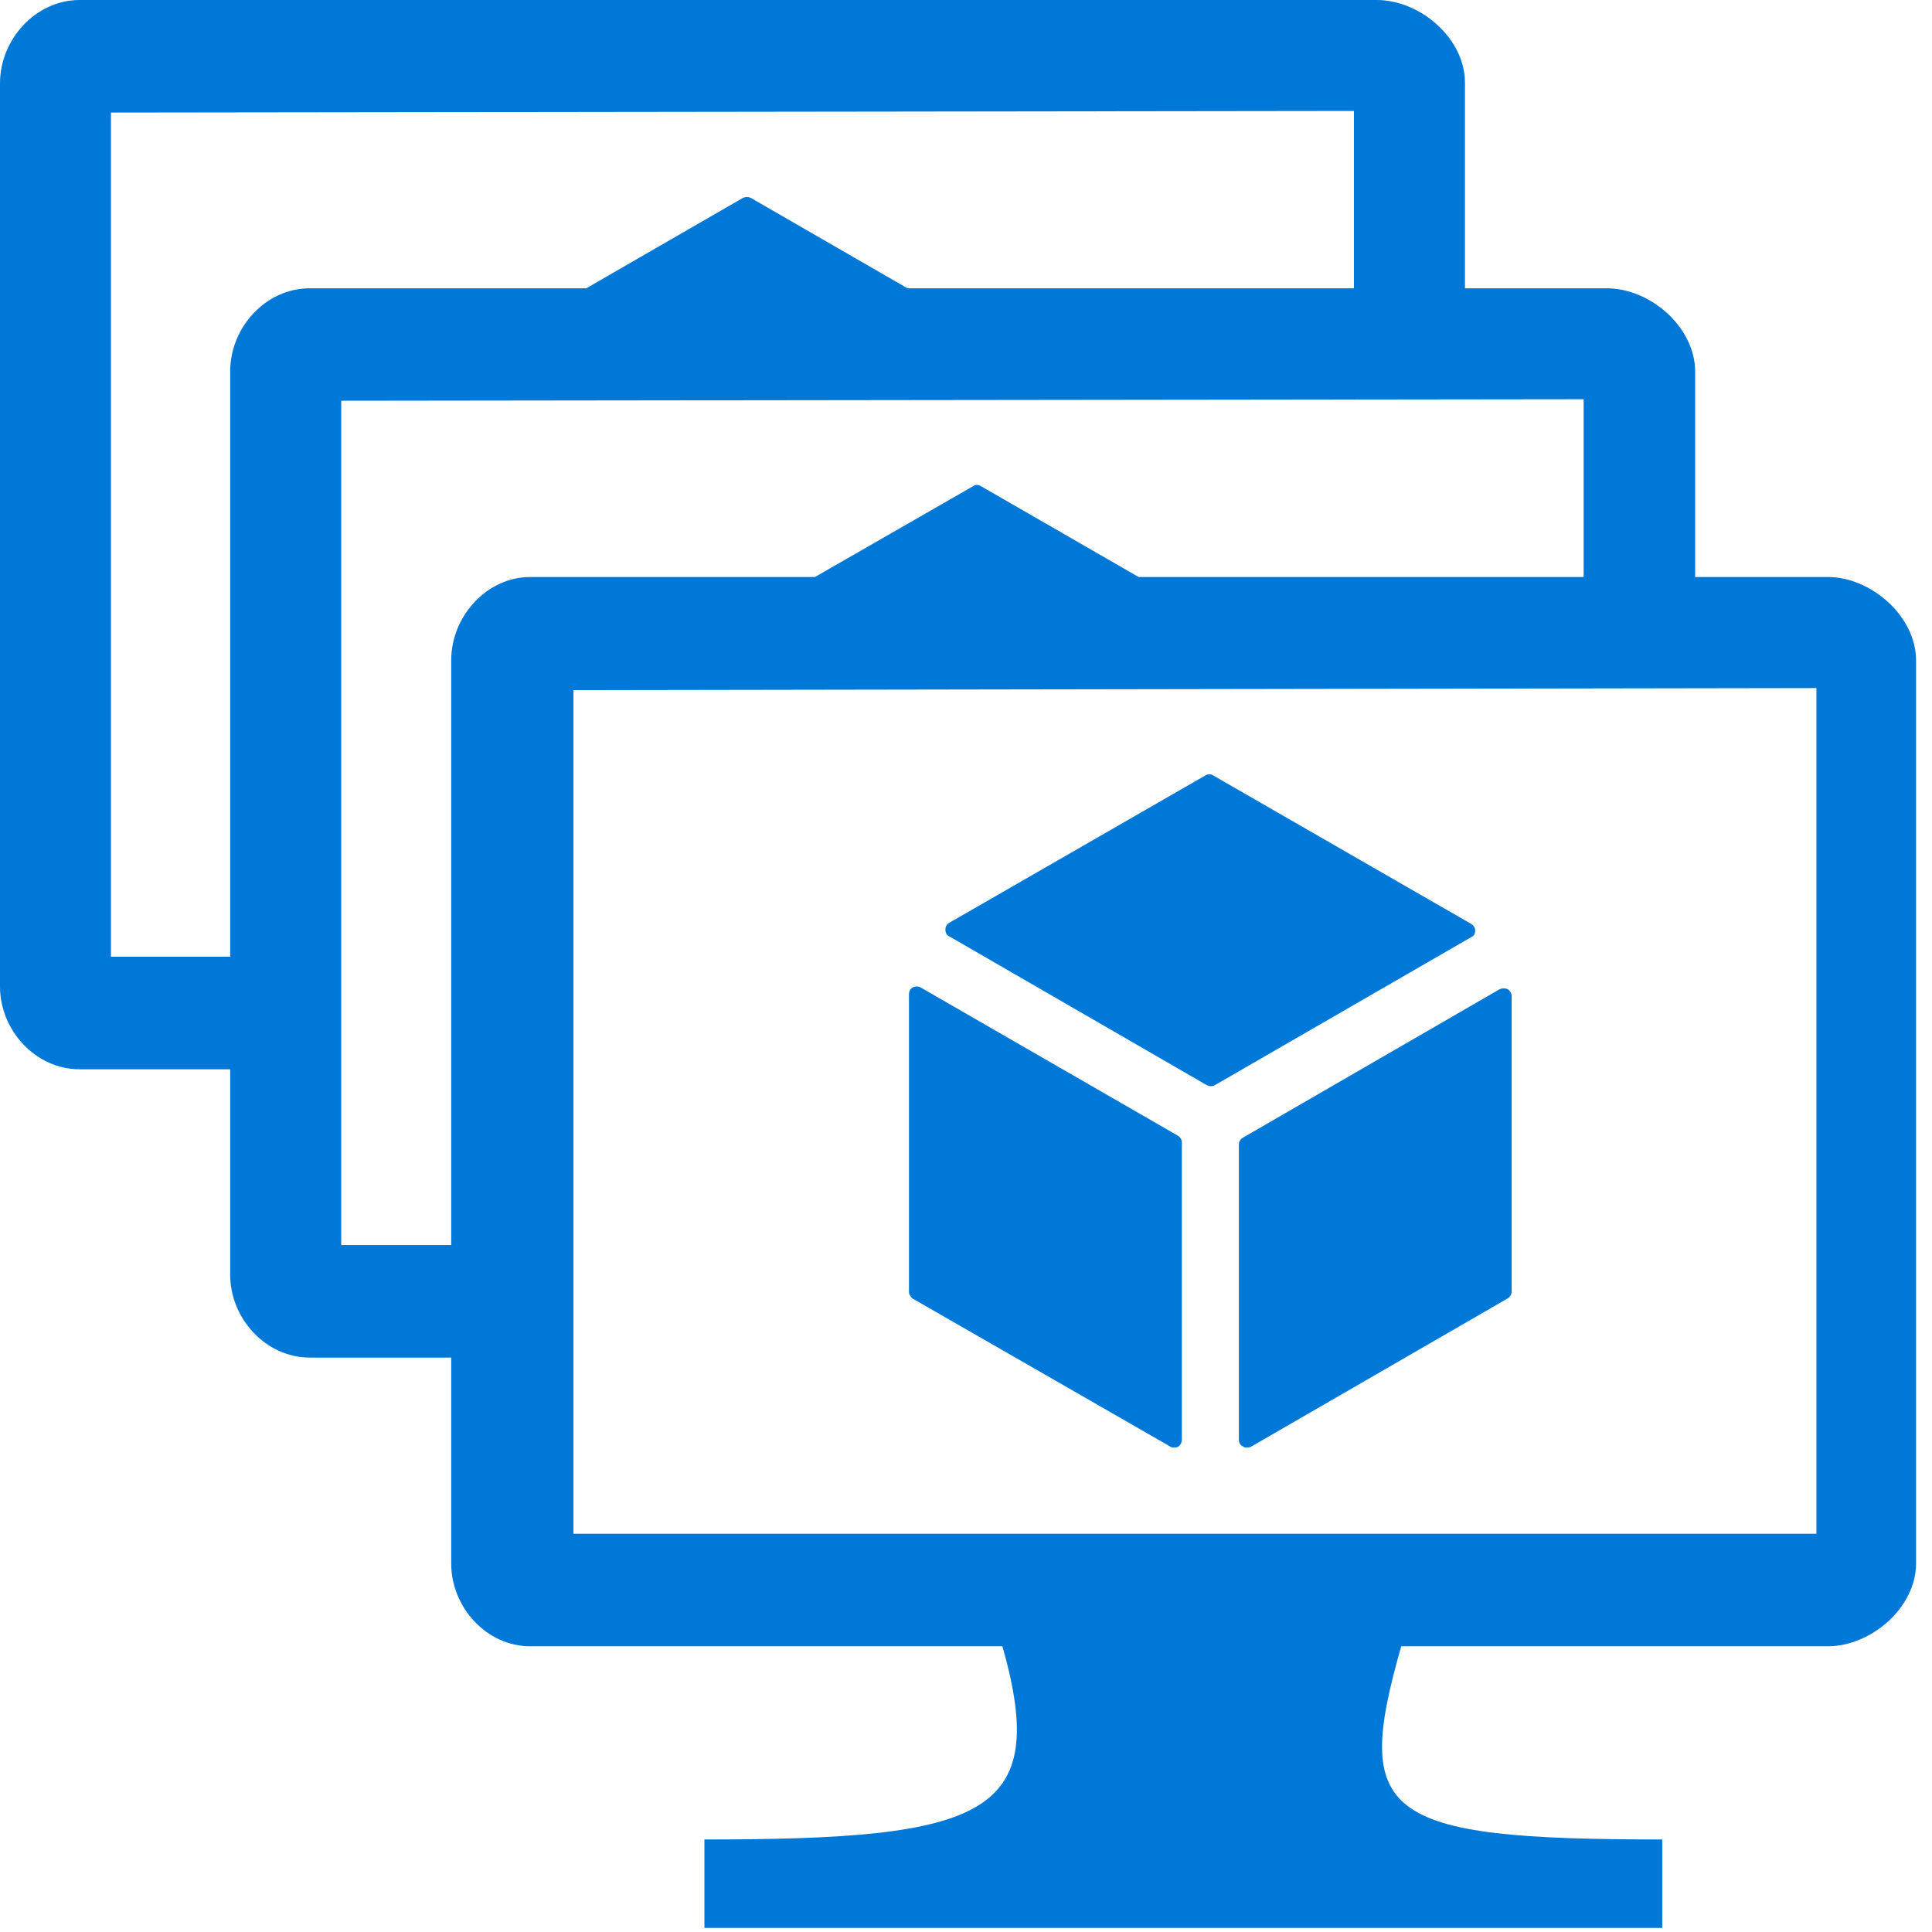
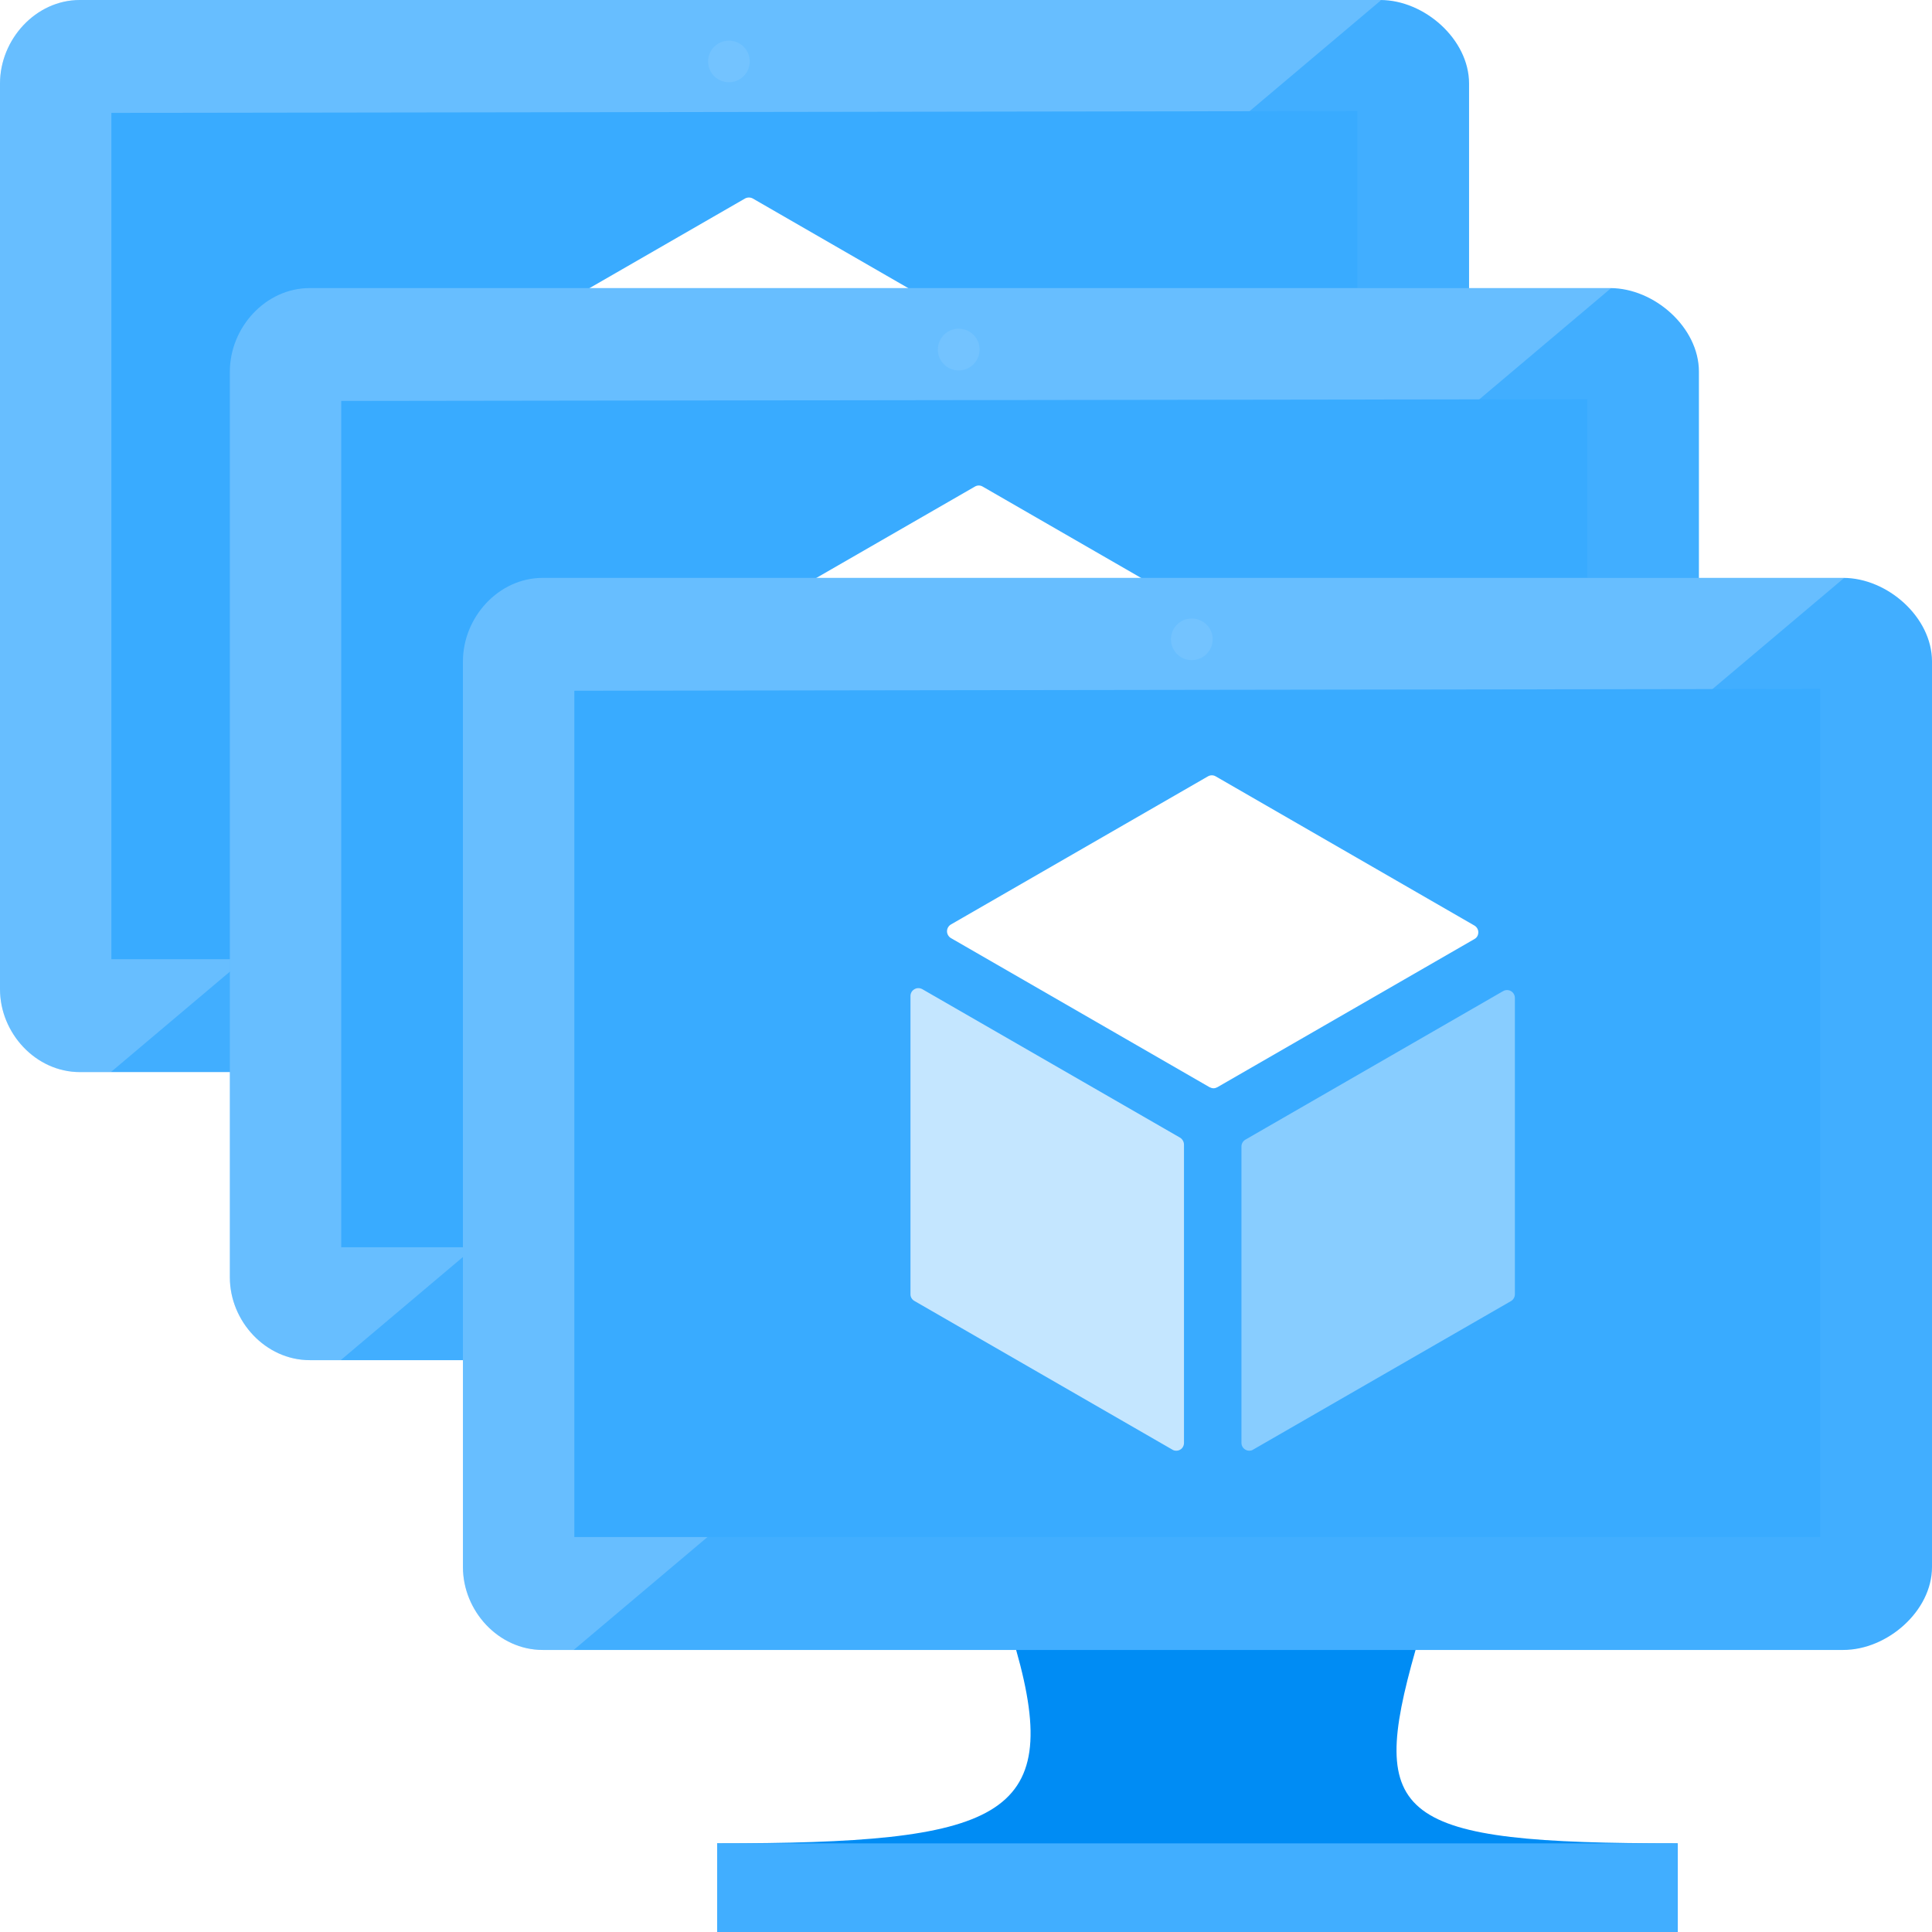
- <svg xmlns="http://www.w3.org/2000/svg" width="70pt" height="70pt" viewBox="0 0 70 70" version="1.1">
+ <svg xmlns="http://www.w3.org/2000/svg" xmlns:xlink="http://www.w3.org/1999/xlink" width="70pt" height="70pt" viewBox="0 0 70 70" version="1.1">
+   <defs>
+     <filter id="alpha" filterUnits="objectBoundingBox" x="0%" y="0%" width="100%" height="100%">
+       <feColorMatrix type="matrix" in="SourceGraphic" values="0 0 0 0 1 0 0 0 0 1 0 0 0 0 1 0 0 0 1 0" />
+     </filter>
+     <mask id="mask0">
+       <g filter="url(#alpha)">
+         <rect x="0" y="0" width="70" height="70" style="fill:rgb(0,0,0);fill-opacity:0.2;stroke:none;" />
+       </g>
+     </mask>
+     <clipPath id="clip1">
+       <rect x="0" y="0" width="70" height="70" />
+     </clipPath>
+     <g id="surface5" clip-path="url(#clip1)">
+       <path style=" stroke:none;fill-rule:nonzero;fill:rgb(255,255,255);fill-opacity:1;" d="M 50.043 0.004 C 50.031 0.004 50.023 0 50.012 0 L 2.891 0 C 1.289 0 0 1.43 0 3.027 L 0 35.84 C 0 37.43 1.289 38.844 2.891 38.844 L 4.016 38.844 Z M 50.043 0.004 " />
+     </g>
+     <mask id="mask1">
+       <g filter="url(#alpha)">
+         <rect x="0" y="0" width="70" height="70" style="fill:rgb(0,0,0);fill-opacity:0.2;stroke:none;" />
+       </g>
+     </mask>
+     <clipPath id="clip2">
+       <rect x="0" y="0" width="70" height="70" />
+     </clipPath>
+     <g id="surface8" clip-path="url(#clip2)">
+       <path style=" stroke:none;fill-rule:nonzero;fill:rgb(255,255,255);fill-opacity:1;" d="M 58.371 10.441 C 58.363 10.441 58.352 10.438 58.34 10.438 L 11.223 10.438 C 9.621 10.438 8.328 11.867 8.328 13.465 L 8.328 46.277 C 8.328 47.867 9.621 49.281 11.223 49.281 L 12.344 49.281 Z M 58.371 10.441 " />
+     </g>
+     <mask id="mask2">
+       <g filter="url(#alpha)">
+         <rect x="0" y="0" width="70" height="70" style="fill:rgb(0,0,0);fill-opacity:0.2;stroke:none;" />
+       </g>
+     </mask>
+     <clipPath id="clip3">
+       <rect x="0" y="0" width="70" height="70" />
+     </clipPath>
+     <g id="surface11" clip-path="url(#clip3)">
+       <path style=" stroke:none;fill-rule:nonzero;fill:rgb(255,255,255);fill-opacity:1;" d="M 66.816 20.941 C 66.805 20.941 66.797 20.938 66.785 20.938 L 19.664 20.938 C 18.062 20.938 16.773 22.367 16.773 23.965 L 16.773 56.777 C 16.773 58.367 18.062 59.781 19.664 59.781 L 20.785 59.781 Z M 66.816 20.941 " />
+     </g>
+     <mask id="mask3">
+       <g filter="url(#alpha)">
+         <rect x="0" y="0" width="70" height="70" style="fill:rgb(0,0,0);fill-opacity:0.702;stroke:none;" />
+       </g>
+     </mask>
+     <clipPath id="clip4">
+       <rect x="0" y="0" width="70" height="70" />
+     </clipPath>
+     <g id="surface14" clip-path="url(#clip4)">
+       <path style=" stroke:none;fill-rule:nonzero;fill:rgb(255,255,255);fill-opacity:1;" d="M 42.621 52.562 C 42.566 52.562 42.52 52.551 42.477 52.523 L 33.133 47.137 C 33.043 47.086 32.988 46.996 32.988 46.895 L 32.988 36.086 C 32.988 35.984 33.043 35.891 33.133 35.84 C 33.219 35.789 33.324 35.789 33.418 35.84 L 42.762 41.223 C 42.844 41.277 42.898 41.371 42.898 41.473 L 42.898 52.281 C 42.898 52.383 42.844 52.477 42.762 52.523 C 42.715 52.551 42.668 52.562 42.621 52.562 " />
+     </g>
+     <mask id="mask4">
+       <g filter="url(#alpha)">
+         <rect x="0" y="0" width="70" height="70" style="fill:rgb(0,0,0);fill-opacity:0.4;stroke:none;" />
+       </g>
+     </mask>
+     <clipPath id="clip5">
+       <rect x="0" y="0" width="70" height="70" />
+     </clipPath>
+     <g id="surface17" clip-path="url(#clip5)">
+       <path style=" stroke:none;fill-rule:nonzero;fill:rgb(255,255,255);fill-opacity:1;" d="M 45.266 52.562 C 45.215 52.562 45.168 52.551 45.121 52.523 C 45.035 52.473 44.98 52.383 44.98 52.277 L 44.98 41.539 C 44.98 41.438 45.035 41.344 45.121 41.293 L 54.461 35.91 C 54.551 35.859 54.656 35.859 54.746 35.91 C 54.832 35.961 54.887 36.055 54.887 36.156 L 54.887 46.895 C 54.887 46.996 54.832 47.09 54.746 47.141 L 45.402 52.523 C 45.363 52.551 45.312 52.562 45.266 52.562 " />
+     </g>
+   </defs>
  <g id="surface1">
-     <path style=" stroke:none;fill-rule:evenodd;fill:rgb(0%,47.059%,84.314%);fill-opacity:1;" d="M 43.879 39.355 C 43.938 39.355 43.973 39.336 44.012 39.32 L 53.301 33.957 C 53.395 33.922 53.449 33.828 53.449 33.715 C 53.449 33.621 53.395 33.527 53.301 33.473 L 43.953 28.094 C 43.863 28.039 43.77 28.039 43.676 28.094 L 34.387 33.438 C 34.293 33.492 34.254 33.586 34.254 33.68 C 34.254 33.789 34.293 33.883 34.387 33.922 L 43.73 39.32 C 43.789 39.336 43.824 39.355 43.879 39.355 Z M 42.539 52.445 C 42.578 52.445 42.633 52.445 42.672 52.426 C 42.762 52.371 42.82 52.277 42.82 52.164 L 42.82 41.387 C 42.82 41.293 42.762 41.199 42.672 41.145 L 33.363 35.781 C 33.27 35.727 33.156 35.727 33.062 35.781 C 32.988 35.82 32.934 35.914 32.934 36.023 L 32.934 46.805 C 32.934 46.895 32.988 46.988 33.062 47.047 L 42.391 52.406 C 42.43 52.445 42.484 52.445 42.539 52.445 Z M 45.164 52.445 C 45.219 52.445 45.277 52.445 45.312 52.426 L 54.621 47.047 C 54.715 46.988 54.77 46.895 54.77 46.805 L 54.77 36.098 C 54.77 35.988 54.715 35.895 54.621 35.836 C 54.527 35.801 54.438 35.801 54.344 35.836 L 45.035 41.219 C 44.941 41.273 44.887 41.367 44.887 41.461 L 44.887 52.164 C 44.887 52.277 44.941 52.371 45.035 52.406 C 45.07 52.445 45.129 52.445 45.164 52.445 Z M 41.254 20.906 L 35.539 17.613 C 35.445 17.555 35.336 17.555 35.262 17.613 L 29.527 20.906 L 19.211 20.906 C 17.629 20.906 16.348 22.34 16.348 23.922 L 16.348 45.109 L 12.363 45.109 L 12.363 14.52 L 57.379 14.465 L 57.379 20.906 Z M 50.77 59.648 L 66.219 59.648 C 67.805 59.648 69.422 58.234 69.422 56.652 L 69.422 23.922 C 69.422 22.34 67.805 20.906 66.219 20.906 L 61.418 20.906 L 61.418 13.461 C 61.418 11.859 59.797 10.445 58.215 10.445 L 53.078 10.445 L 53.078 3.016 C 53.094 1.414 51.477 0 49.875 0 L 2.887 0 C 1.285 0 0 1.434 0 3.016 L 0 35.746 C 0 37.328 1.285 38.742 2.887 38.742 L 8.34 38.742 L 8.34 46.188 C 8.34 47.77 9.625 49.188 11.227 49.188 L 16.348 49.188 L 16.348 56.652 C 16.348 58.234 17.629 59.648 19.211 59.648 L 36.32 59.648 C 38.055 65.773 35.727 66.648 25.523 66.648 L 25.523 69.852 L 60.227 69.852 L 60.227 66.648 C 50.023 66.648 49.02 65.773 50.77 59.648 Z M 65.812 55.57 L 20.777 55.57 L 20.777 25.004 L 65.812 24.93 Z M 32.879 10.445 L 27.199 7.168 C 27.105 7.129 27.012 7.129 26.922 7.168 L 21.242 10.445 L 11.227 10.445 C 9.625 10.445 8.34 11.859 8.34 13.461 L 8.34 34.664 L 4.02 34.664 L 4.02 4.078 L 49.055 4.02 L 49.055 10.445 Z M 32.879 10.445 " />
+     <path style=" stroke:none;fill-rule:nonzero;fill:rgb(65,174,255);fill-opacity:1;" d="M 50.012 0 L 2.891 0 C 1.293 0 0 1.43 0 3.027 L 0 35.84 C 0 37.43 1.293 38.844 2.895 38.844 L 50.012 38.844 C 51.609 38.844 53.227 37.43 53.227 35.84 L 53.227 3.027 C 53.227 1.426 51.609 0 50.012 0 " />
+     <use xlink:href="#surface5" mask="url(#mask0)" />
+     <path style=" stroke:none;fill-rule:nonzero;fill:rgb(57,171,255);fill-opacity:1;" d="M 4.035 4.09 L 49.18 4.023 L 49.18 34.754 L 4.035 34.754 Z M 4.035 4.09 " />
+     <path style=" stroke:none;fill-rule:nonzero;fill:rgb(115,195,255);fill-opacity:1;" d="M 27.164 2.227 C 27.164 2.645 26.828 2.98 26.41 2.98 C 25.992 2.98 25.656 2.645 25.656 2.227 C 25.656 1.809 25.992 1.473 26.41 1.473 C 26.828 1.473 27.164 1.809 27.164 2.227 " />
+     <path style=" stroke:none;fill-rule:nonzero;fill:rgb(255,255,255);fill-opacity:1;" d="M 27.195 18.492 C 27.145 18.492 27.098 18.477 27.051 18.453 L 17.68 13.051 C 17.594 13 17.539 12.902 17.539 12.805 C 17.539 12.703 17.594 12.609 17.68 12.559 L 26.996 7.191 C 27.082 7.145 27.188 7.145 27.273 7.191 L 36.652 12.598 C 36.738 12.648 36.789 12.742 36.789 12.844 C 36.789 12.945 36.738 13.035 36.652 13.086 L 27.336 18.453 C 27.293 18.477 27.246 18.492 27.195 18.492 " />
+     <path style=" stroke:none;fill-rule:nonzero;fill:rgb(65,174,255);fill-opacity:1;" d="M 58.34 10.438 L 11.223 10.438 C 9.621 10.438 8.328 11.867 8.328 13.465 L 8.328 46.281 C 8.328 47.867 9.621 49.281 11.223 49.281 L 58.34 49.281 C 59.938 49.281 61.555 47.867 61.555 46.281 L 61.555 13.465 C 61.555 11.863 59.938 10.438 58.34 10.438 " />
+     <use xlink:href="#surface8" mask="url(#mask1)" />
+     <path style=" stroke:none;fill-rule:nonzero;fill:rgb(57,171,255);fill-opacity:1;" d="M 12.363 14.527 L 57.508 14.465 L 57.508 45.191 L 12.363 45.191 Z M 12.363 14.527 " />
+     <path style=" stroke:none;fill-rule:nonzero;fill:rgb(115,195,255);fill-opacity:1;" d="M 35.492 12.664 C 35.492 13.082 35.152 13.422 34.738 13.422 C 34.316 13.422 33.98 13.082 33.98 12.664 C 33.98 12.25 34.316 11.91 34.738 11.91 C 35.152 11.91 35.492 12.246 35.492 12.664 " />
+     <path style=" stroke:none;fill-rule:nonzero;fill:rgb(255,255,255);fill-opacity:1;" d="M 35.523 28.93 C 35.473 28.93 35.426 28.914 35.379 28.891 L 26.008 23.488 C 25.922 23.438 25.867 23.34 25.867 23.242 C 25.867 23.141 25.922 23.047 26.008 22.996 L 35.324 17.629 C 35.41 17.578 35.516 17.578 35.602 17.629 L 44.98 23.035 C 45.066 23.086 45.121 23.18 45.121 23.277 C 45.121 23.383 45.066 23.473 44.98 23.523 L 35.668 28.891 C 35.621 28.914 35.574 28.93 35.523 28.93 " />
+     <path style=" stroke:none;fill-rule:nonzero;fill:rgb(0,140,244);fill-opacity:1;" d="M 51.289 59.777 L 36.816 59.777 C 38.555 65.91 36.219 66.789 25.984 66.789 L 25.984 70 L 60.785 70 L 60.785 66.789 C 50.551 66.789 49.547 65.914 51.289 59.777 " />
+     <path style=" stroke:none;fill-rule:nonzero;fill:rgb(65,174,255);fill-opacity:1;" d="M 66.785 20.938 L 19.664 20.938 C 18.062 20.938 16.773 22.367 16.773 23.965 L 16.773 56.777 C 16.773 58.367 18.062 59.781 19.664 59.781 L 66.785 59.781 C 68.383 59.781 70 58.367 70 56.777 L 70 23.965 C 70 22.363 68.383 20.938 66.785 20.938 " />
+     <use xlink:href="#surface11" mask="url(#mask2)" />
+     <path style=" stroke:none;fill-rule:nonzero;fill:rgb(57,171,255);fill-opacity:1;" d="M 20.809 25.027 L 65.953 24.961 L 65.953 55.691 L 20.809 55.691 Z M 20.809 25.027 " />
+     <path style=" stroke:none;fill-rule:nonzero;fill:rgb(65,174,255);fill-opacity:1;" d="M 25.984 66.789 L 60.785 66.789 L 60.785 70 L 25.984 70 Z M 25.984 66.789 " />
+     <path style=" stroke:none;fill-rule:nonzero;fill:rgb(115,195,255);fill-opacity:1;" d="M 43.938 23.164 C 43.938 23.582 43.598 23.918 43.18 23.918 C 42.762 23.918 42.426 23.582 42.426 23.164 C 42.426 22.746 42.762 22.41 43.18 22.41 C 43.598 22.41 43.938 22.746 43.938 23.164 " />
+     <path style=" stroke:none;fill-rule:nonzero;fill:rgb(255,255,255);fill-opacity:1;" d="M 43.969 39.43 C 43.918 39.43 43.871 39.414 43.824 39.391 L 34.453 33.988 C 34.367 33.938 34.312 33.84 34.312 33.742 C 34.312 33.641 34.367 33.547 34.453 33.496 L 43.766 28.129 C 43.855 28.078 43.961 28.078 44.047 28.129 L 53.422 33.535 C 53.508 33.586 53.562 33.68 53.562 33.777 C 53.562 33.883 53.512 33.973 53.422 34.023 L 44.109 39.391 C 44.066 39.414 44.02 39.43 43.969 39.43 " />
+     <use xlink:href="#surface14" mask="url(#mask3)" />
+     <use xlink:href="#surface17" mask="url(#mask4)" />
  </g>
</svg>
